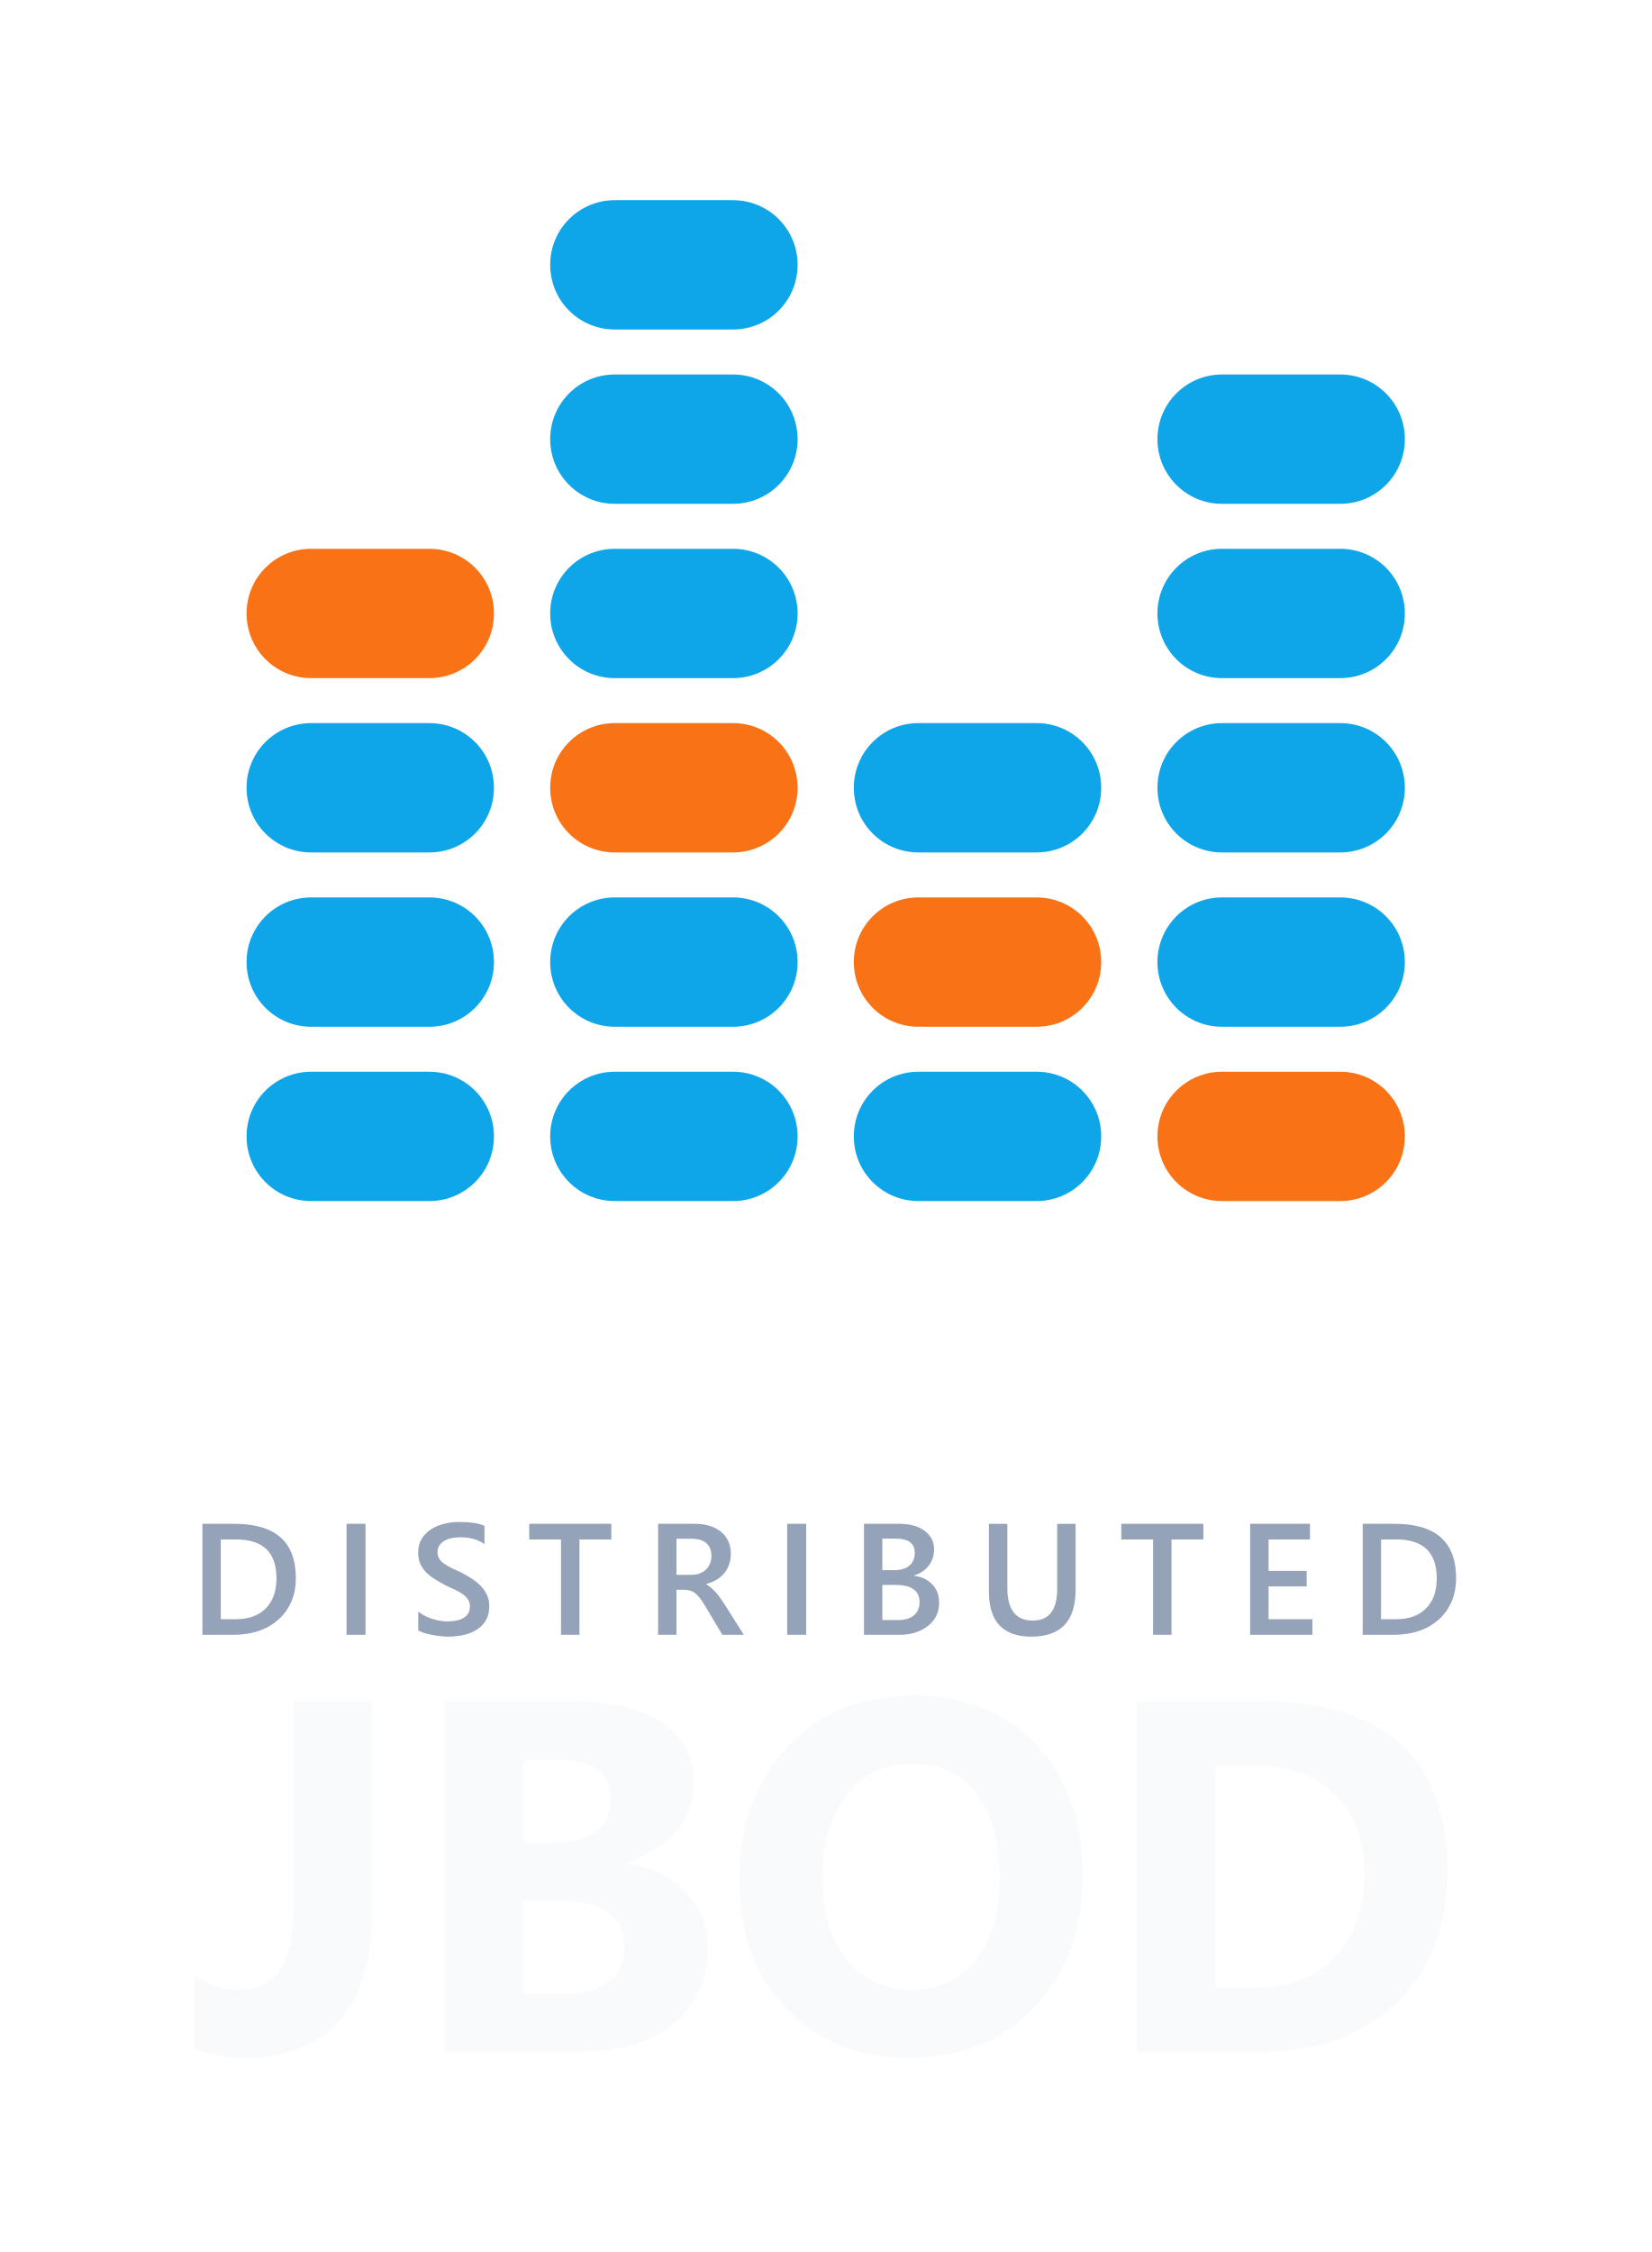
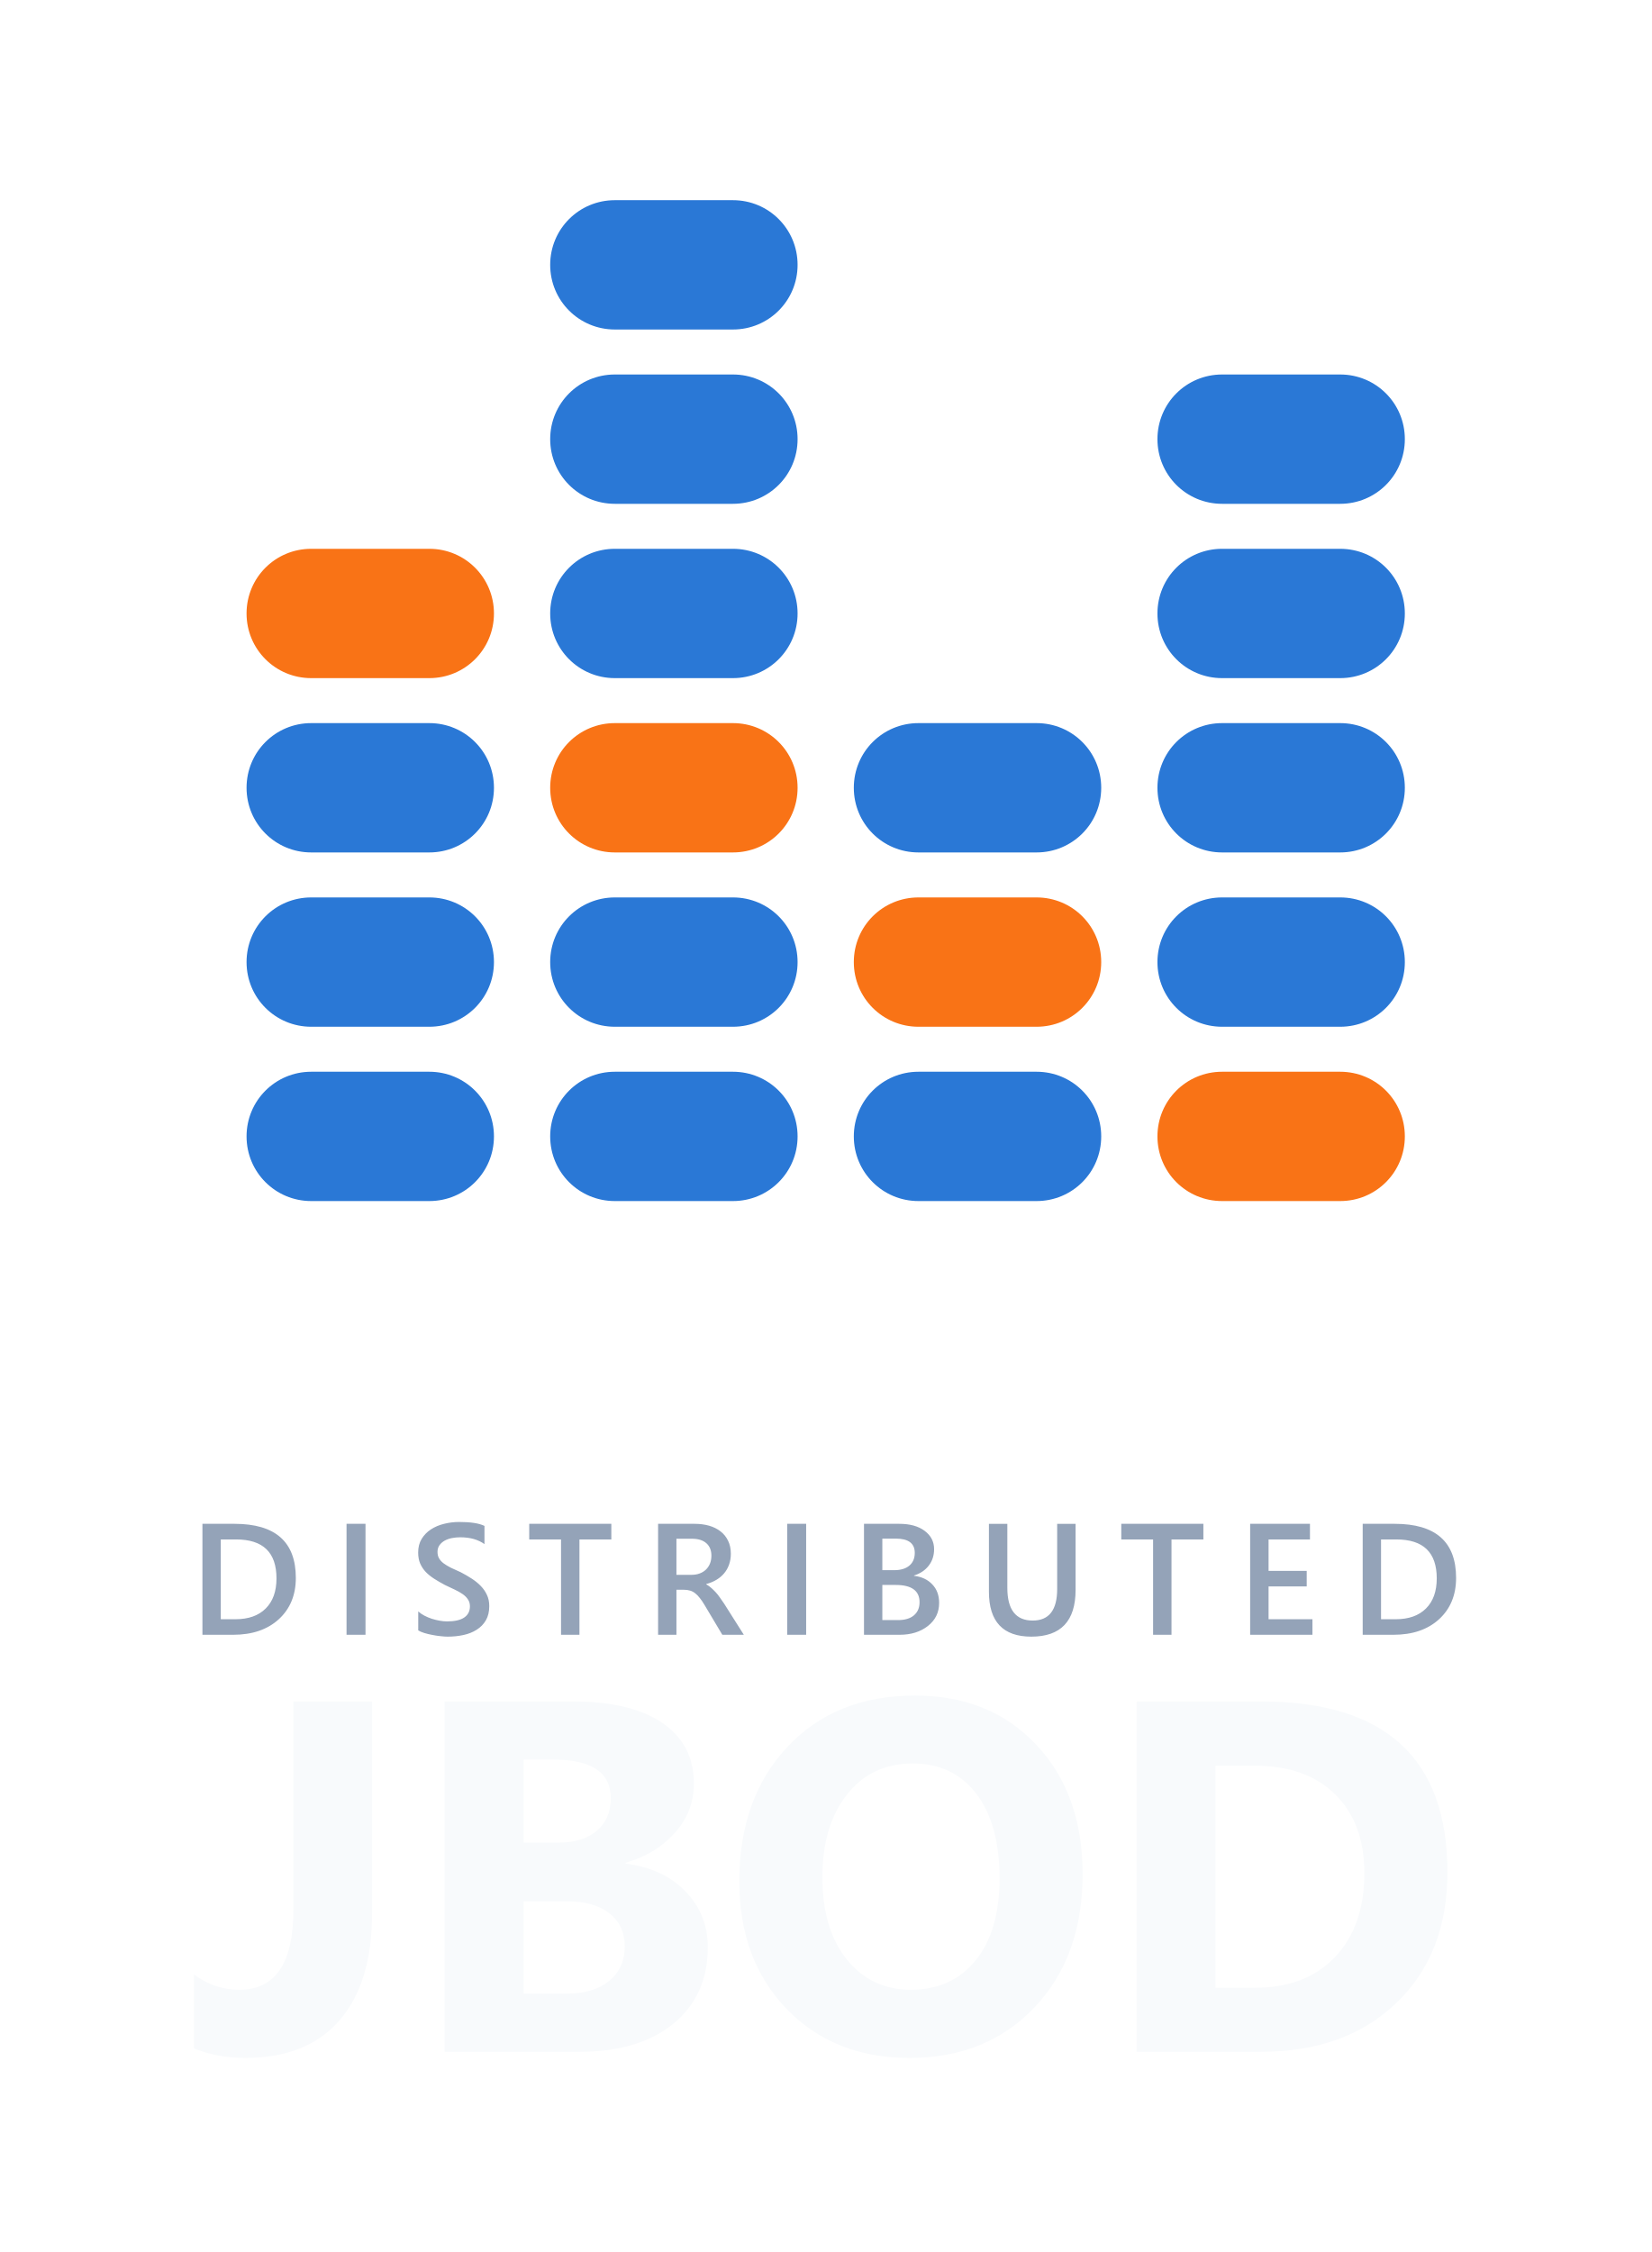
<svg xmlns="http://www.w3.org/2000/svg" width="198" height="270" viewBox="0 0 198 270" version="1.1" id="svg19">
  <defs id="defs19" />
  <g transform="translate(29.5618,24) scale(0.674157) translate(-25,-39)" id="g18">
-     <path id="rect1" style="fill:#0ea5e9" d="m 36.5,194 h 21 c 6.371,0 11.5,5.129 11.5,11.5 0,6.371 -5.129,11.5 -11.5,11.5 h -21 C 30.129,217 25,211.871 25,205.5 25,199.129 30.129,194 36.5,194 Z" />
-     <path id="rect2" style="fill:#0ea5e9" d="m 36.5,163 h 21 c 6.371,0 11.5,5.129 11.5,11.5 0,6.371 -5.129,11.5 -11.5,11.5 h -21 C 30.129,186 25,180.871 25,174.5 25,168.129 30.129,163 36.5,163 Z" />
-     <path id="rect3" style="fill:#0ea5e9" d="m 36.5,132 h 21 c 6.371,0 11.5,5.129 11.5,11.5 0,6.371 -5.129,11.5 -11.5,11.5 h -21 C 30.129,155 25,149.871 25,143.5 25,137.129 30.129,132 36.5,132 Z" />
+     <path id="rect1" style="fill:#2a78d6" d="m 36.5,194 h 21 c 6.371,0 11.5,5.129 11.5,11.5 0,6.371 -5.129,11.5 -11.5,11.5 h -21 C 30.129,217 25,211.871 25,205.5 25,199.129 30.129,194 36.5,194 Z" />
+     <path id="rect2" style="fill:#2a78d6" d="m 36.5,163 h 21 c 6.371,0 11.5,5.129 11.5,11.5 0,6.371 -5.129,11.5 -11.5,11.5 h -21 C 30.129,186 25,180.871 25,174.5 25,168.129 30.129,163 36.5,163 Z" />
+     <path id="rect3" style="fill:#2a78d6" d="m 36.5,132 h 21 c 6.371,0 11.5,5.129 11.5,11.5 0,6.371 -5.129,11.5 -11.5,11.5 h -21 C 30.129,155 25,149.871 25,143.5 25,137.129 30.129,132 36.5,132 Z" />
    <path id="rect4" style="fill:#f97316" d="m 36.5,101 h 21 c 6.371,0 11.5,5.129 11.5,11.5 0,6.371 -5.129,11.5 -11.5,11.5 h -21 C 30.129,124 25,118.871 25,112.5 25,106.129 30.129,101 36.5,101 Z" />
-     <path id="rect5" style="fill:#0ea5e9" d="m 90.5,194 h 21 c 6.371,0 11.5,5.129 11.5,11.5 0,6.371 -5.129,11.5 -11.5,11.5 h -21 C 84.129,217 79,211.871 79,205.5 79,199.129 84.129,194 90.5,194 Z" />
-     <path id="rect6" style="fill:#0ea5e9" d="m 90.5,163 h 21 c 6.371,0 11.5,5.129 11.5,11.5 0,6.371 -5.129,11.5 -11.5,11.5 h -21 C 84.129,186 79,180.871 79,174.5 79,168.129 84.129,163 90.5,163 Z" />
+     <path id="rect5" style="fill:#2a78d6" d="m 90.5,194 h 21 c 6.371,0 11.5,5.129 11.5,11.5 0,6.371 -5.129,11.5 -11.5,11.5 h -21 C 84.129,217 79,211.871 79,205.5 79,199.129 84.129,194 90.5,194 Z" />
+     <path id="rect6" style="fill:#2a78d6" d="m 90.5,163 h 21 c 6.371,0 11.5,5.129 11.5,11.5 0,6.371 -5.129,11.5 -11.5,11.5 h -21 C 84.129,186 79,180.871 79,174.5 79,168.129 84.129,163 90.5,163 Z" />
    <path id="rect7" style="fill:#f97316" d="m 90.5,132 h 21 c 6.371,0 11.5,5.129 11.5,11.5 0,6.371 -5.129,11.5 -11.5,11.5 h -21 C 84.129,155 79,149.871 79,143.5 79,137.129 84.129,132 90.5,132 Z" />
-     <path id="rect8" style="fill:#0ea5e9" d="m 90.5,101 h 21 c 6.371,0 11.5,5.129 11.5,11.5 0,6.371 -5.129,11.5 -11.5,11.5 h -21 C 84.129,124 79,118.871 79,112.5 79,106.129 84.129,101 90.5,101 Z" />
-     <path id="rect9" style="fill:#0ea5e9" d="m 90.5,70 h 21 c 6.371,0 11.5,5.129 11.5,11.5 0,6.371 -5.129,11.5 -11.5,11.5 h -21 C 84.129,93 79,87.871 79,81.5 79,75.129 84.129,70 90.5,70 Z" />
-     <path id="rect10" style="fill:#0ea5e9" d="m 90.5,39 h 21 c 6.371,0 11.5,5.129 11.5,11.5 0,6.371 -5.129,11.5 -11.5,11.5 h -21 C 84.129,62 79,56.871 79,50.5 79,44.129 84.129,39 90.5,39 Z" />
-     <path id="rect11" style="fill:#0ea5e9" d="m 144.5,194 h 21 c 6.371,0 11.5,5.129 11.5,11.5 0,6.371 -5.129,11.5 -11.5,11.5 h -21 c -6.371,0 -11.5,-5.129 -11.5,-11.5 0,-6.371 5.129,-11.5 11.5,-11.5 z" />
+     <path id="rect8" style="fill:#2a78d6" d="m 90.5,101 h 21 c 6.371,0 11.5,5.129 11.5,11.5 0,6.371 -5.129,11.5 -11.5,11.5 h -21 C 84.129,124 79,118.871 79,112.5 79,106.129 84.129,101 90.5,101 Z" />
+     <path id="rect9" style="fill:#2a78d6" d="m 90.5,70 h 21 c 6.371,0 11.5,5.129 11.5,11.5 0,6.371 -5.129,11.5 -11.5,11.5 h -21 C 84.129,93 79,87.871 79,81.5 79,75.129 84.129,70 90.5,70 Z" />
+     <path id="rect10" style="fill:#2a78d6" d="m 90.5,39 h 21 c 6.371,0 11.5,5.129 11.5,11.5 0,6.371 -5.129,11.5 -11.5,11.5 h -21 C 84.129,62 79,56.871 79,50.5 79,44.129 84.129,39 90.5,39 Z" />
+     <path id="rect11" style="fill:#2a78d6" d="m 144.5,194 h 21 c 6.371,0 11.5,5.129 11.5,11.5 0,6.371 -5.129,11.5 -11.5,11.5 h -21 c -6.371,0 -11.5,-5.129 -11.5,-11.5 0,-6.371 5.129,-11.5 11.5,-11.5 z" />
    <path id="rect12" style="fill:#f97316" d="m 144.5,163 h 21 c 6.371,0 11.5,5.129 11.5,11.5 0,6.371 -5.129,11.5 -11.5,11.5 h -21 c -6.371,0 -11.5,-5.129 -11.5,-11.5 0,-6.371 5.129,-11.5 11.5,-11.5 z" />
-     <path id="rect13" style="fill:#0ea5e9" d="m 144.5,132 h 21 c 6.371,0 11.5,5.129 11.5,11.5 0,6.371 -5.129,11.5 -11.5,11.5 h -21 c -6.371,0 -11.5,-5.129 -11.5,-11.5 0,-6.371 5.129,-11.5 11.5,-11.5 z" />
+     <path id="rect13" style="fill:#2a78d6" d="m 144.5,132 h 21 c 6.371,0 11.5,5.129 11.5,11.5 0,6.371 -5.129,11.5 -11.5,11.5 h -21 c -6.371,0 -11.5,-5.129 -11.5,-11.5 0,-6.371 5.129,-11.5 11.5,-11.5 z" />
    <path id="rect14" style="fill:#f97316" d="m 198.5,194 h 21 c 6.371,0 11.5,5.129 11.5,11.5 0,6.371 -5.129,11.5 -11.5,11.5 h -21 c -6.371,0 -11.5,-5.129 -11.5,-11.5 0,-6.371 5.129,-11.5 11.5,-11.5 z" />
-     <path id="rect15" style="fill:#0ea5e9" d="m 198.5,163 h 21 c 6.371,0 11.5,5.129 11.5,11.5 0,6.371 -5.129,11.5 -11.5,11.5 h -21 c -6.371,0 -11.5,-5.129 -11.5,-11.5 0,-6.371 5.129,-11.5 11.5,-11.5 z" />
-     <path id="rect16" style="fill:#0ea5e9" d="m 198.5,132 h 21 c 6.371,0 11.5,5.129 11.5,11.5 0,6.371 -5.129,11.5 -11.5,11.5 h -21 c -6.371,0 -11.5,-5.129 -11.5,-11.5 0,-6.371 5.129,-11.5 11.5,-11.5 z" />
-     <path id="rect17" style="fill:#0ea5e9" d="m 198.5,101 h 21 c 6.371,0 11.5,5.129 11.5,11.5 0,6.371 -5.129,11.5 -11.5,11.5 h -21 c -6.371,0 -11.5,-5.129 -11.5,-11.5 0,-6.371 5.129,-11.5 11.5,-11.5 z" />
-     <path id="rect18" style="fill:#0ea5e9" d="m 198.5,70 h 21 c 6.371,0 11.5,5.129 11.5,11.5 0,6.371 -5.129,11.5 -11.5,11.5 h -21 C 192.129,93 187,87.871 187,81.5 187,75.129 192.129,70 198.5,70 Z" />
+     <path id="rect15" style="fill:#2a78d6" d="m 198.5,163 h 21 c 6.371,0 11.5,5.129 11.5,11.5 0,6.371 -5.129,11.5 -11.5,11.5 h -21 c -6.371,0 -11.5,-5.129 -11.5,-11.5 0,-6.371 5.129,-11.5 11.5,-11.5 z" />
+     <path id="rect16" style="fill:#2a78d6" d="m 198.5,132 h 21 c 6.371,0 11.5,5.129 11.5,11.5 0,6.371 -5.129,11.5 -11.5,11.5 h -21 c -6.371,0 -11.5,-5.129 -11.5,-11.5 0,-6.371 5.129,-11.5 11.5,-11.5 z" />
+     <path id="rect17" style="fill:#2a78d6" d="m 198.5,101 h 21 c 6.371,0 11.5,5.129 11.5,11.5 0,6.371 -5.129,11.5 -11.5,11.5 h -21 c -6.371,0 -11.5,-5.129 -11.5,-11.5 0,-6.371 5.129,-11.5 11.5,-11.5 z" />
+     <path id="rect18" style="fill:#2a78d6" d="m 198.5,70 h 21 c 6.371,0 11.5,5.129 11.5,11.5 0,6.371 -5.129,11.5 -11.5,11.5 h -21 C 192.129,93 187,87.871 187,81.5 187,75.129 192.129,70 198.5,70 Z" />
  </g>
  <path d="m 24.271,196 v -13.304 h 3.841 q 7.357,0 7.357,6.485 0,3.08 -2.041,4.954 Q 31.386,196 27.954,196 Z m 2.199,-11.43 v 9.565 h 1.763 q 2.329,0 3.618,-1.28 1.299,-1.28 1.299,-3.618 0,-4.667 -4.833,-4.667 z M 43.823,196 h -2.273 v -13.304 h 2.273 z m 6.323,-0.529 v -2.273 q 0.306,0.278 0.724,0.501 0.427,0.223 0.9,0.38 0.473,0.148 0.946,0.232 0.473,0.084 0.872,0.084 1.392,0 2.069,-0.464 0.687,-0.464 0.687,-1.345 0,-0.473 -0.232,-0.816 -0.223,-0.353 -0.631,-0.64 -0.408,-0.288 -0.965,-0.547 -0.547,-0.269 -1.178,-0.557 -0.677,-0.362 -1.262,-0.733 -0.584,-0.371 -1.021,-0.816 -0.427,-0.455 -0.677,-1.02 -0.241,-0.566 -0.241,-1.327 0,-0.937 0.417,-1.624 0.427,-0.696 1.113,-1.141 0.696,-0.455 1.577,-0.668 0.881,-0.223 1.8,-0.223 2.087,0 3.043,0.473 v 2.18 q -1.132,-0.816 -2.913,-0.816 -0.492,0 -0.983,0.093 -0.482,0.093 -0.872,0.306 -0.38,0.213 -0.622,0.547 -0.241,0.334 -0.241,0.807 0,0.445 0.186,0.77 0.186,0.325 0.538,0.594 0.362,0.269 0.872,0.529 0.52,0.25 1.197,0.547 0.696,0.362 1.308,0.761 0.622,0.399 1.085,0.881 0.473,0.482 0.742,1.076 0.278,0.584 0.278,1.336 0,1.011 -0.408,1.707 -0.408,0.696 -1.104,1.132 -0.687,0.436 -1.586,0.631 -0.9,0.195 -1.902,0.195 -0.334,0 -0.826,-0.056 -0.482,-0.046 -0.993,-0.148 -0.51,-0.093 -0.965,-0.232 -0.455,-0.139 -0.733,-0.315 z M 73.297,184.57 H 69.475 V 196 h -2.208 v -11.43 h -3.813 v -1.874 h 9.843 z M 89.184,196 H 86.605 l -2.125,-3.562 q -0.288,-0.492 -0.566,-0.835 -0.269,-0.353 -0.557,-0.575 -0.278,-0.223 -0.612,-0.325 -0.334,-0.102 -0.751,-0.102 H 81.104 V 196 h -2.199 v -13.304 h 4.379 q 0.937,0 1.726,0.223 0.789,0.223 1.373,0.677 0.584,0.445 0.909,1.123 0.334,0.668 0.334,1.568 0,0.705 -0.213,1.299 -0.204,0.584 -0.594,1.048 -0.38,0.455 -0.928,0.779 -0.538,0.325 -1.215,0.501 v 0.037 q 0.362,0.204 0.631,0.455 0.269,0.241 0.51,0.501 0.241,0.26 0.473,0.594 0.241,0.325 0.529,0.761 z m -8.081,-11.513 v 4.323 h 1.837 q 0.51,0 0.937,-0.158 0.436,-0.158 0.751,-0.455 0.315,-0.297 0.492,-0.724 0.176,-0.427 0.176,-0.956 0,-0.956 -0.603,-1.494 -0.603,-0.538 -1.735,-0.538 z M 96.657,196 h -2.273 v -13.304 h 2.273 z m 6.935,0 v -13.304 h 4.221 q 1.93,0 3.052,0.844 1.132,0.844 1.132,2.199 0,1.132 -0.64,1.967 -0.64,0.835 -1.772,1.188 v 0.037 q 1.373,0.158 2.189,1.021 0.826,0.854 0.826,2.227 0,1.707 -1.345,2.765 Q 109.91,196 107.86,196 Z m 2.199,-11.532 v 3.785 h 1.429 q 1.15,0 1.8,-0.538 0.659,-0.547 0.659,-1.54 0,-1.707 -2.282,-1.707 z m 0,5.557 v 4.212 h 1.883 q 1.234,0 1.902,-0.566 0.677,-0.575 0.677,-1.577 0,-2.069 -2.867,-2.069 z m 23.17,0.594 q 0,5.604 -5.307,5.604 -5.084,0 -5.084,-5.39 v -8.136 h 2.208 v 7.682 q 0,3.915 3.043,3.915 2.932,0 2.932,-3.776 v -7.821 h 2.208 z m 15.322,-6.049 h -3.822 V 196 h -2.208 v -11.43 h -3.813 v -1.874 h 9.843 z M 157.359,196 h -7.468 v -13.304 h 7.171 v 1.874 h -4.963 v 3.767 h 4.574 v 1.865 h -4.574 v 3.934 h 5.26 z m 6.026,0 v -13.304 h 3.841 q 7.357,0 7.357,6.485 0,3.08 -2.041,4.954 Q 170.501,196 167.068,196 Z m 2.199,-11.43 v 9.565 h 1.763 q 2.329,0 3.618,-1.28 1.299,-1.28 1.299,-3.618 0,-4.667 -4.833,-4.667 z" id="text18" style="font-size:19px;font-family:'Segoe UI Semibold';letter-spacing:3.66;text-anchor:middle;fill:#94a3b8" aria-label="DISTRIBUTED" />
  <path d="m 44.613,229.33 q 0,8.438 -3.926,12.92 -3.896,4.482 -11.309,4.482 -3.311,0 -6.123,-1.143 v -8.877 q 2.432,1.846 5.449,1.846 6.475,0 6.475,-9.609 v -24.961 h 9.434 z M 53.312,246 v -42.012 h 15.293 q 7.031,0 10.811,2.578 3.779,2.578 3.779,7.266 0,3.398 -2.314,5.947 -2.285,2.549 -5.859,3.545 v 0.117 q 4.482,0.557 7.148,3.311 2.695,2.754 2.695,6.709 0,5.771 -4.131,9.17 Q 76.604,246 69.455,246 Z m 9.463,-35.039 v 9.961 h 4.16 q 2.93,0 4.6,-1.406 1.699,-1.436 1.699,-3.926 0,-4.629 -6.914,-4.629 z m 0,16.992 v 11.074 h 5.127 q 3.281,0 5.127,-1.523 1.875,-1.523 1.875,-4.16 0,-2.52 -1.846,-3.955 -1.816,-1.436 -5.098,-1.436 z m 46.258,18.779 q -9.023,0 -14.707,-5.859 -5.684,-5.889 -5.684,-15.322 0,-9.961 5.771,-16.113 5.771,-6.152 15.293,-6.152 8.994,0 14.531,5.889 5.566,5.889 5.566,15.527 0,9.902 -5.771,15.967 -5.742,6.064 -15,6.064 z m 0.41,-35.303 q -4.98,0 -7.91,3.75 -2.93,3.721 -2.93,9.873 0,6.24 2.93,9.873 2.93,3.633 7.676,3.633 4.893,0 7.764,-3.516 2.871,-3.545 2.871,-9.814 0,-6.533 -2.783,-10.166 -2.783,-3.633 -7.617,-3.633 z M 136.277,246 v -42.012 h 14.883 q 22.383,0 22.383,20.479 0,9.814 -6.123,15.674 Q 161.326,246 151.16,246 Z m 9.463,-34.307 v 26.631 h 4.688 q 6.152,0 9.639,-3.691 3.516,-3.691 3.516,-10.049 0,-6.006 -3.486,-9.434 -3.457,-3.457 -9.727,-3.457 z" id="text19" style="font-weight:700;font-size:60px;font-family:'Segoe UI';letter-spacing:-0.5;text-anchor:middle;fill:#f8fafc" aria-label="JBOD" />
</svg>
